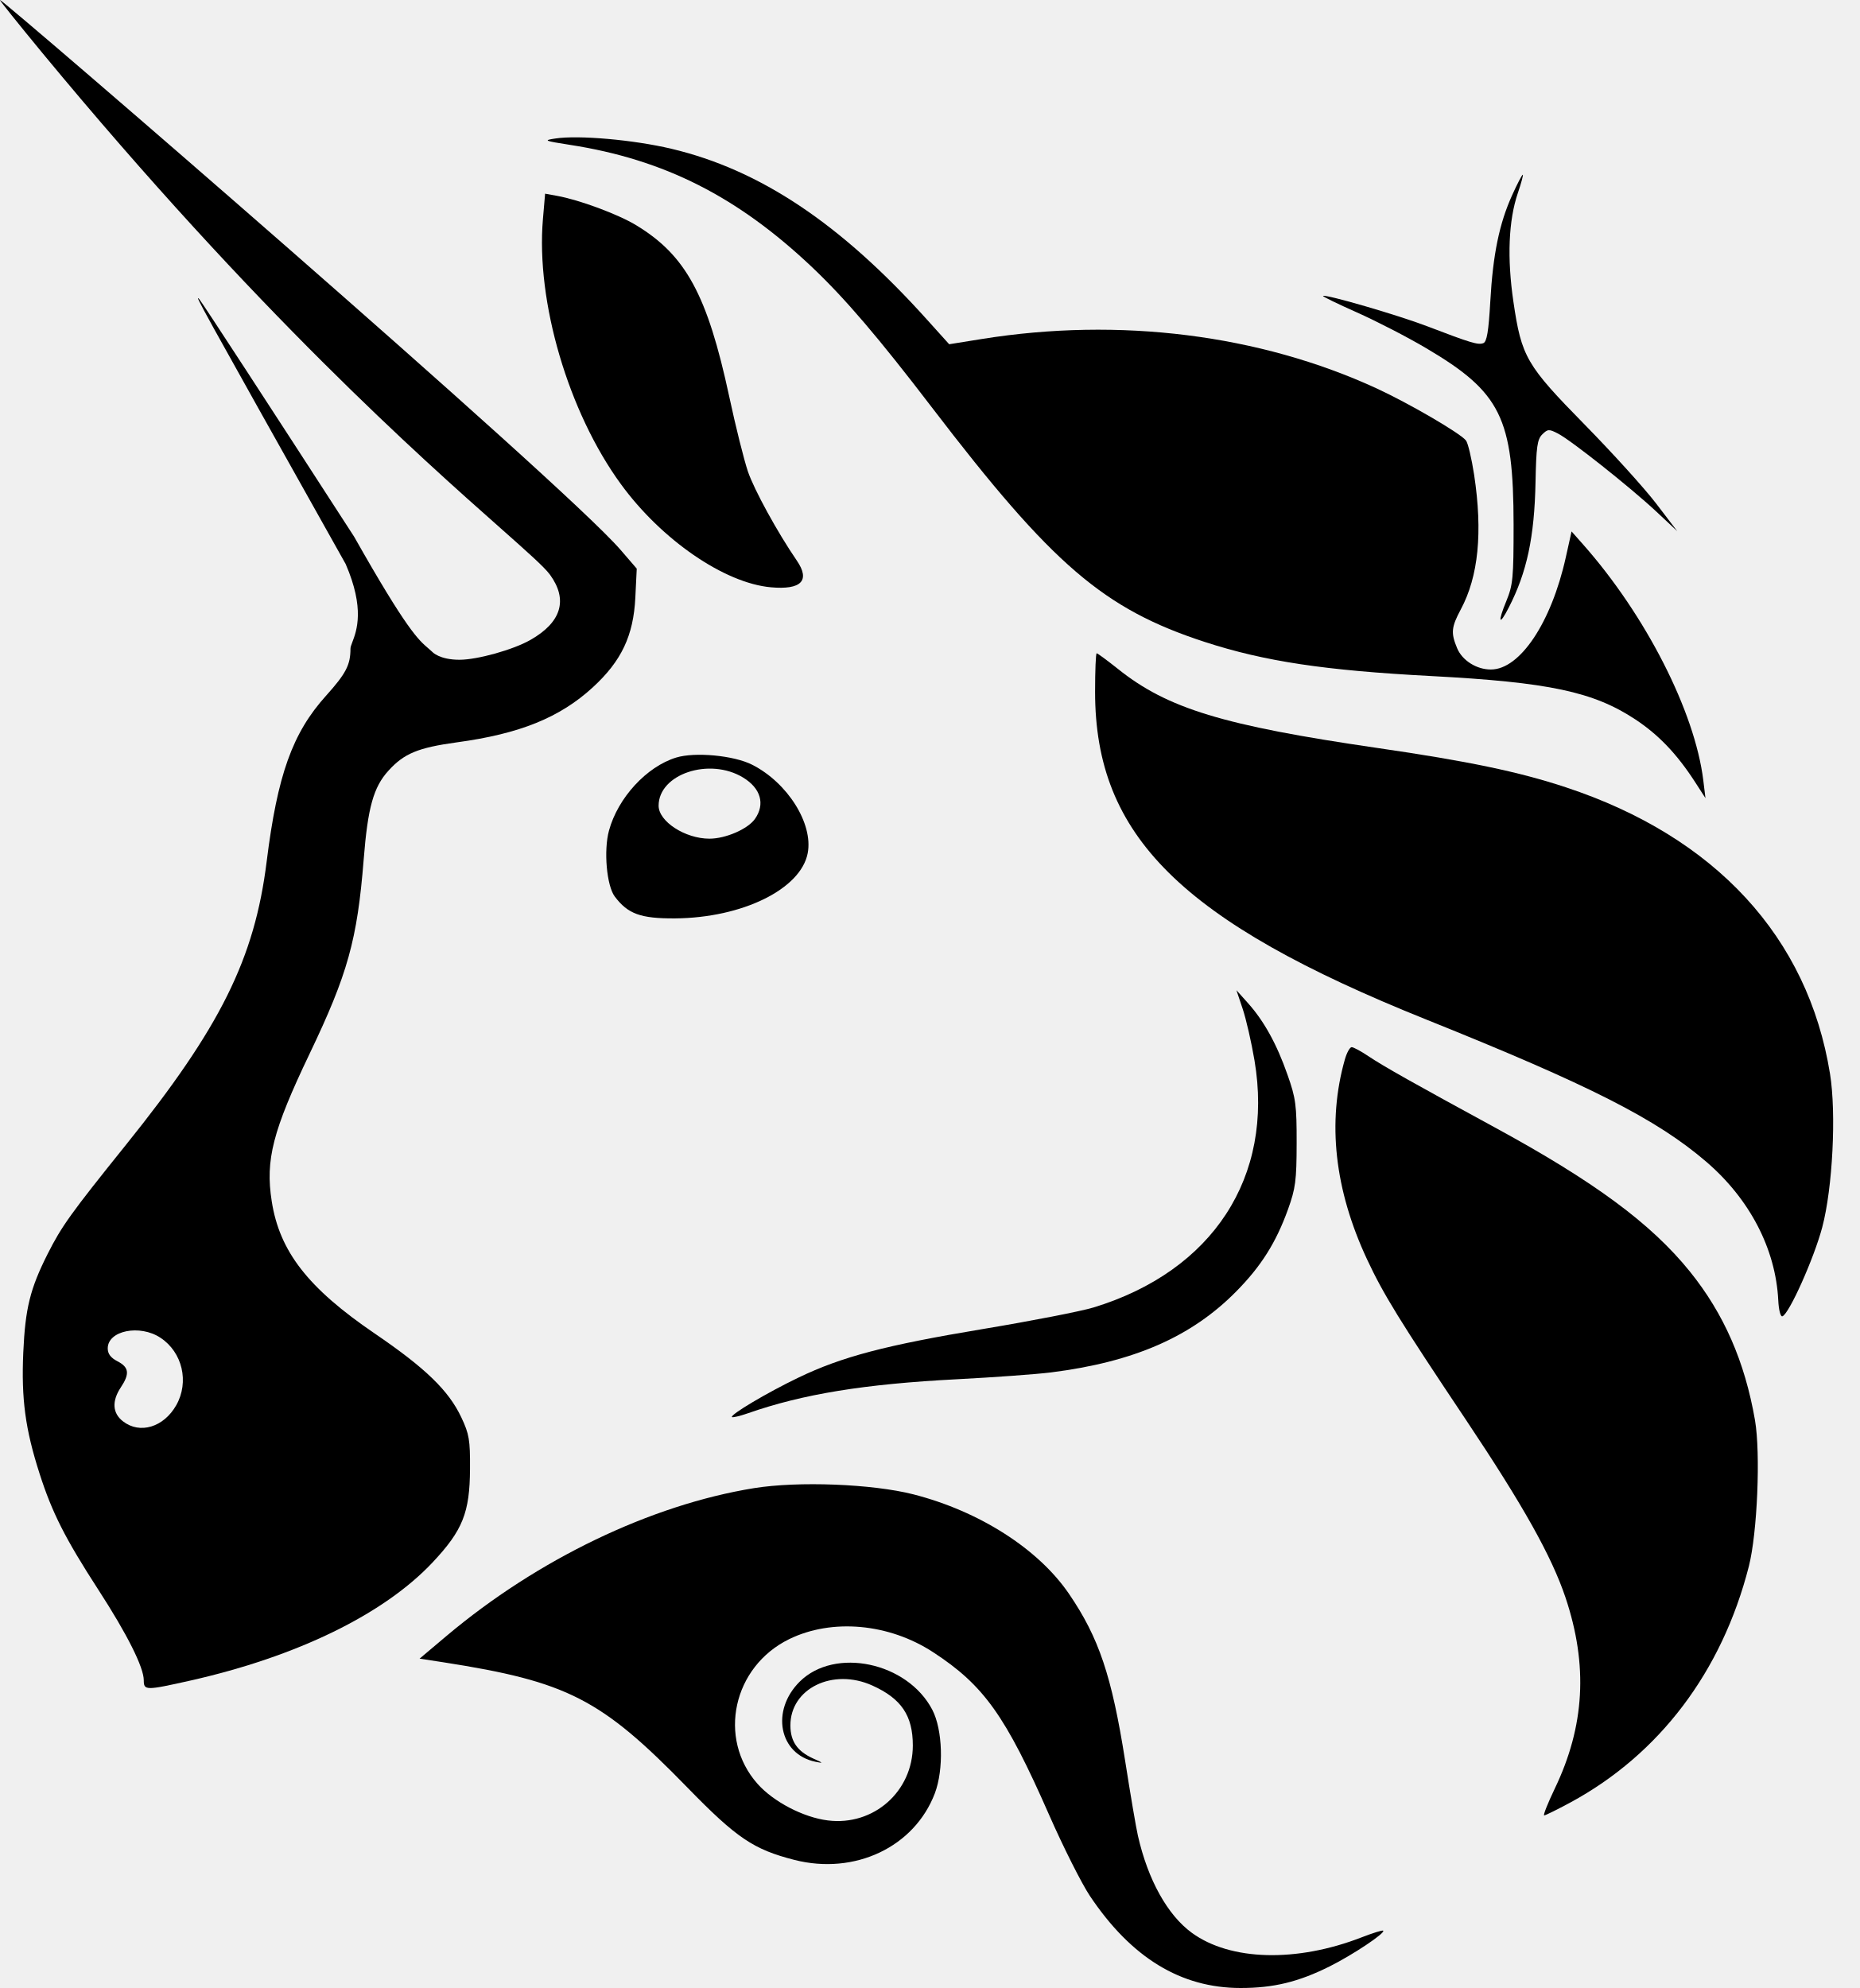
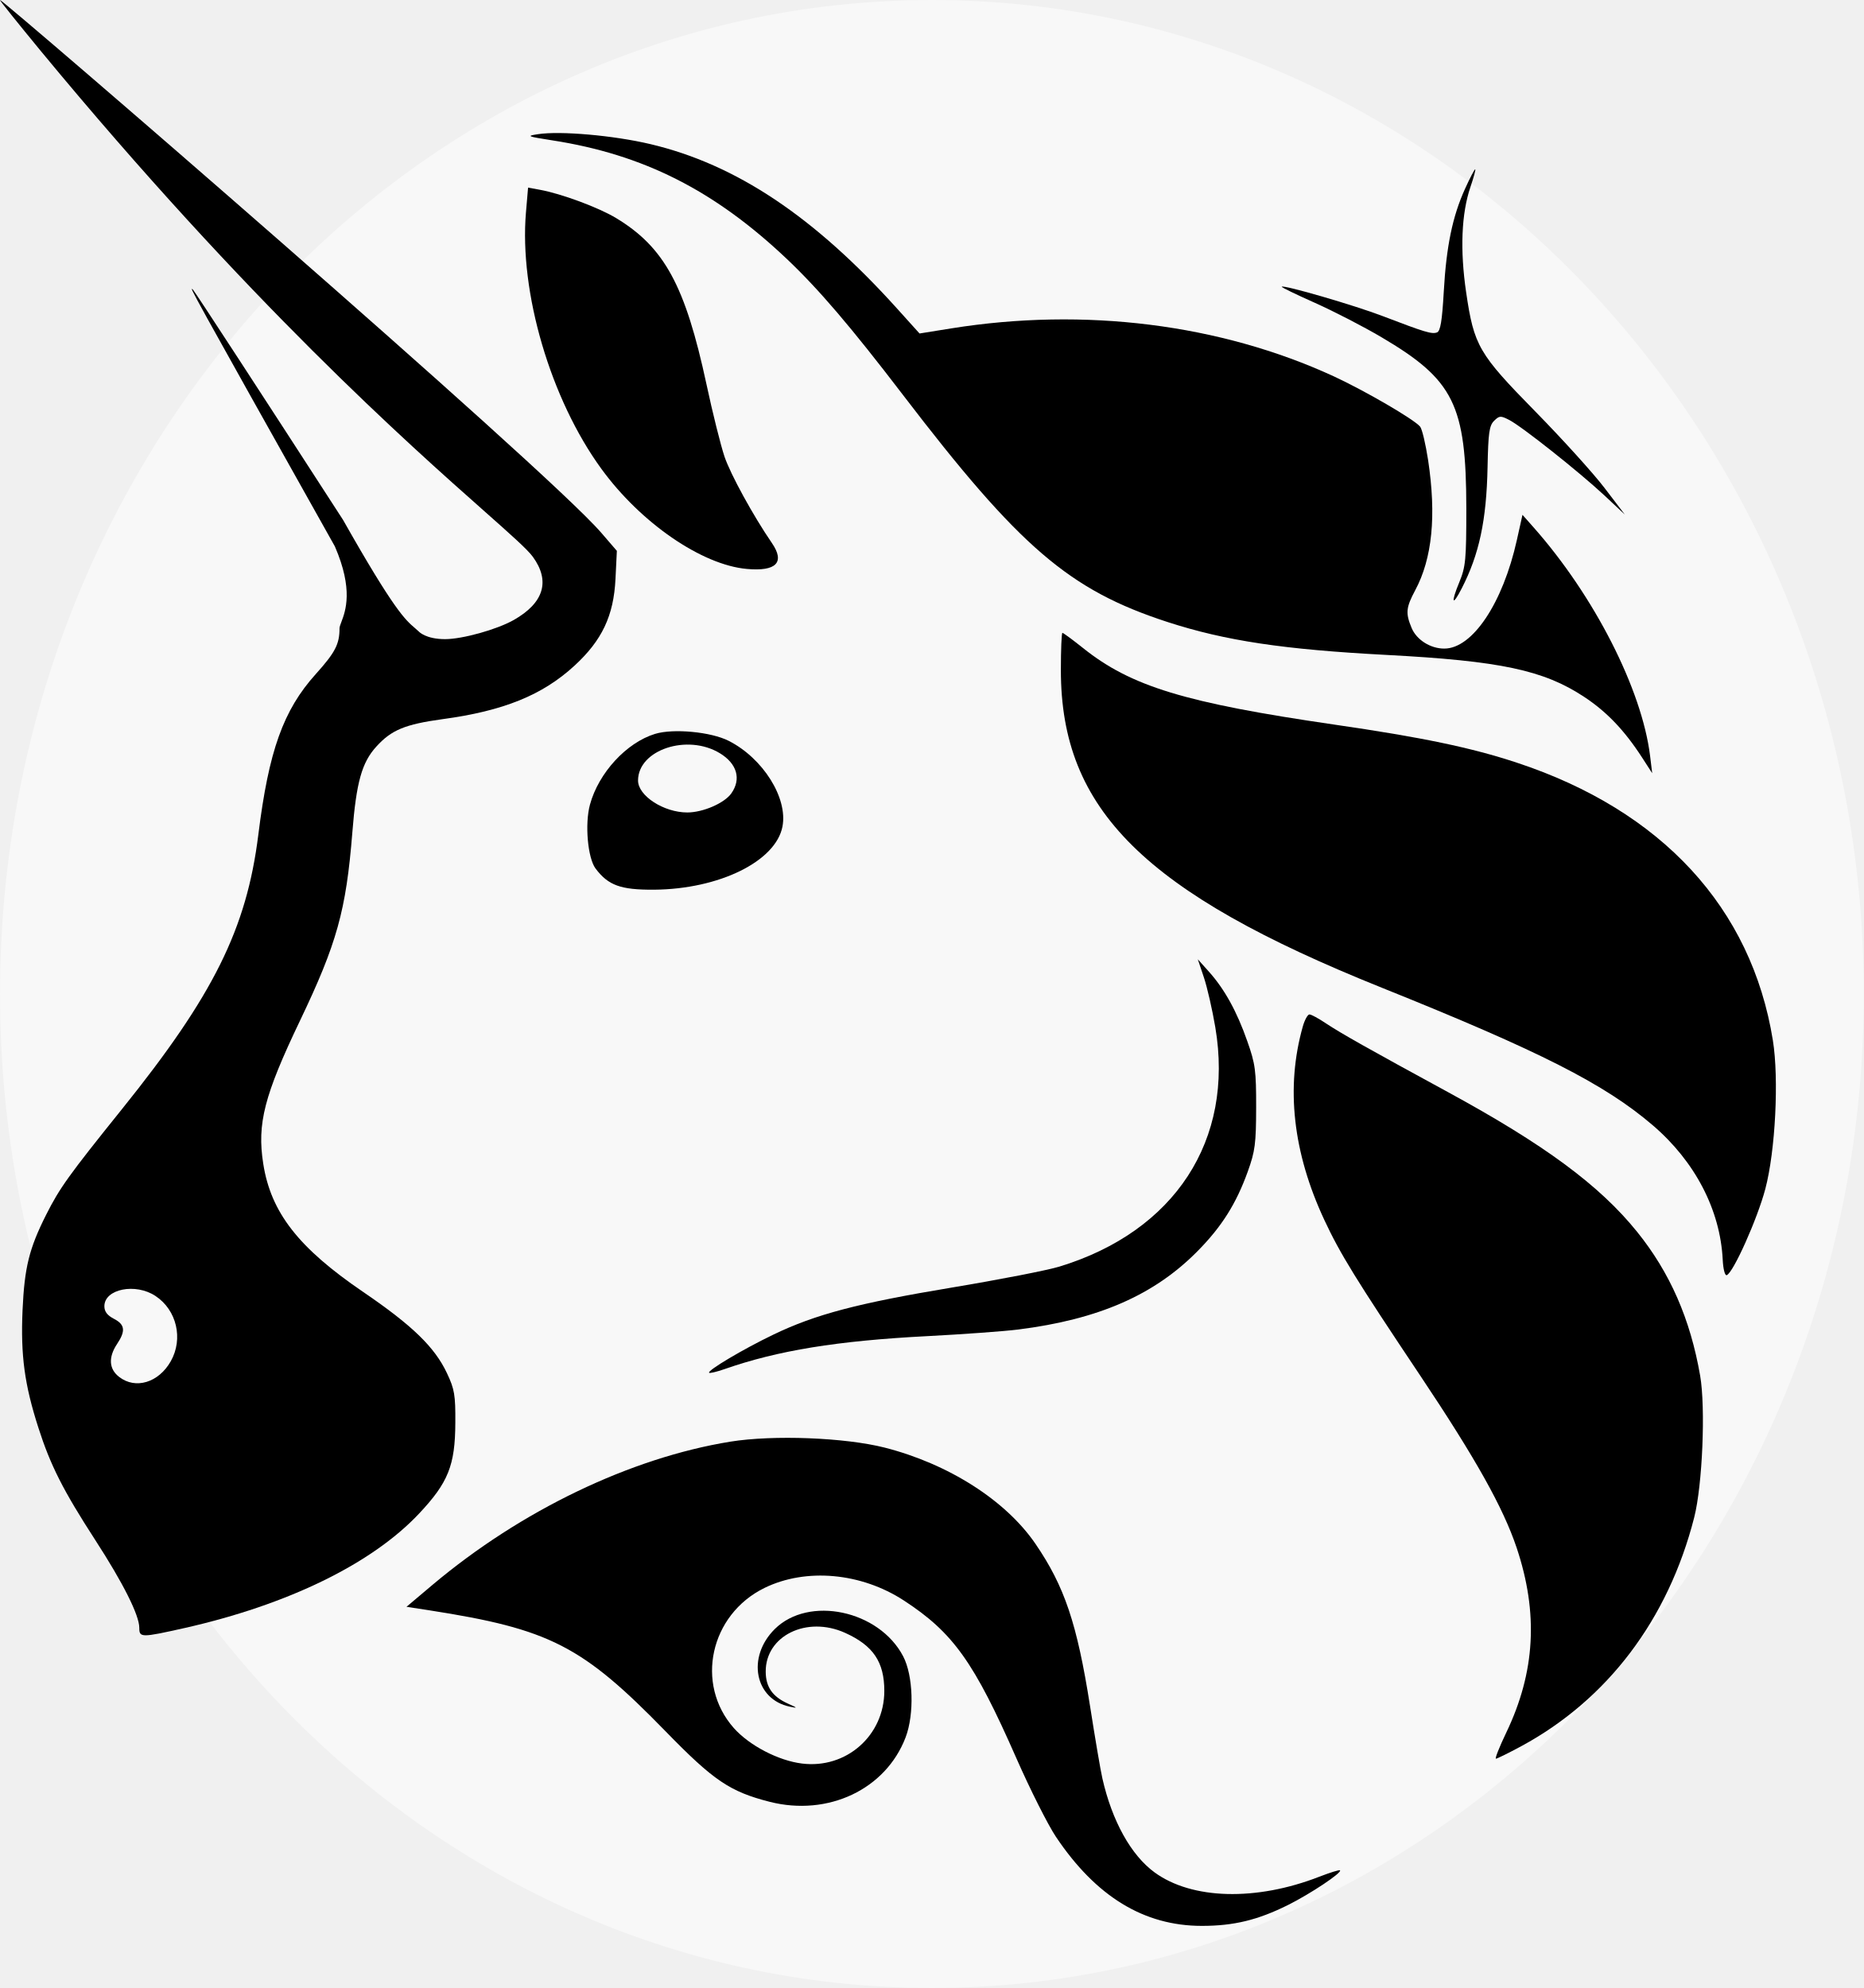
- <svg xmlns="http://www.w3.org/2000/svg" width="29" height="31" viewBox="0 0 29 31" fill="none">
+ <svg xmlns="http://www.w3.org/2000/svg" width="30" height="32" viewBox="0 0 30 32" fill="none">
+   <rect width="30" height="32" rx="18" fill="white" fill-opacity="0.5" />
  <path fill-rule="evenodd" clip-rule="evenodd" d="M7.806 8.237C6.574 7.146 4.005 4.872 0.66 0.825C0.286 0.371 -0.012 0 0 0C0.056 0 8.776 7.528 9.679 8.577L9.929 8.867L9.907 9.318C9.878 9.912 9.691 10.307 9.245 10.717C8.731 11.189 8.106 11.443 7.123 11.576C6.52 11.659 6.301 11.749 6.058 12.017C5.824 12.273 5.735 12.592 5.671 13.403C5.571 14.656 5.423 15.187 4.828 16.431C4.253 17.633 4.136 18.087 4.237 18.731C4.359 19.515 4.803 20.086 5.843 20.794C6.637 21.335 6.997 21.684 7.194 22.103C7.316 22.361 7.332 22.455 7.329 22.903C7.326 23.588 7.215 23.864 6.745 24.364C5.985 25.172 4.633 25.831 2.969 26.206C2.273 26.362 2.242 26.362 2.242 26.202C2.242 26 1.984 25.485 1.535 24.792C1.015 23.989 0.812 23.587 0.617 22.979C0.394 22.285 0.331 21.815 0.363 21.089C0.394 20.402 0.469 20.097 0.743 19.553C0.961 19.121 1.102 18.924 1.964 17.852C3.437 16.021 3.969 14.951 4.158 13.436C4.326 12.084 4.56 11.431 5.083 10.85C5.396 10.502 5.465 10.368 5.465 10.115C5.465 10.09 5.478 10.056 5.495 10.011C5.561 9.836 5.692 9.491 5.39 8.795C3.038 4.601 3.037 4.598 3.106 4.663C3.135 4.691 4.223 6.359 5.522 8.369C6.345 9.824 6.524 9.978 6.679 10.11C6.7 10.129 6.721 10.146 6.743 10.167C6.743 10.167 6.851 10.288 7.165 10.288C7.443 10.288 7.999 10.133 8.269 9.98C8.754 9.705 8.861 9.354 8.577 8.963C8.49 8.843 8.225 8.609 7.806 8.237ZM2.503 20.861C2.845 21.087 2.953 21.55 2.749 21.911C2.554 22.256 2.181 22.369 1.917 22.163C1.753 22.036 1.742 21.848 1.884 21.634C2.025 21.423 2.012 21.32 1.833 21.228C1.727 21.173 1.68 21.112 1.68 21.026C1.68 20.748 2.181 20.647 2.503 20.861Z" fill="black" />
  <path d="M8.658 2.16C8.468 2.189 8.485 2.196 8.888 2.259C10.355 2.486 11.501 3.065 12.668 4.171C13.181 4.658 13.697 5.262 14.532 6.354C16.412 8.812 17.209 9.497 18.792 10.012C19.722 10.314 20.66 10.455 22.317 10.542C24.152 10.639 24.845 10.786 25.5 11.218C25.863 11.458 26.147 11.755 26.43 12.192L26.594 12.446L26.56 12.167C26.428 11.096 25.661 9.591 24.684 8.488L24.506 8.287L24.416 8.691C24.19 9.709 23.701 10.44 23.248 10.44C23.026 10.441 22.802 10.3 22.722 10.109C22.622 9.87 22.63 9.781 22.779 9.502C23.054 8.989 23.122 8.302 22.987 7.406C22.947 7.147 22.89 6.904 22.858 6.867C22.759 6.748 21.967 6.288 21.465 6.056C19.639 5.216 17.456 4.942 15.311 5.286L14.801 5.368L14.445 4.973C13.105 3.485 11.85 2.647 10.47 2.32C9.879 2.18 9.021 2.104 8.658 2.16Z" fill="black" />
  <path d="M23.58 3.042C23.38 3.483 23.28 3.965 23.239 4.697C23.212 5.169 23.185 5.33 23.13 5.351C23.047 5.382 22.935 5.348 22.256 5.088C21.799 4.913 20.664 4.583 20.631 4.615C20.623 4.624 20.86 4.739 21.159 4.872C21.458 5.005 21.944 5.255 22.238 5.429C23.402 6.115 23.6 6.516 23.602 8.182C23.602 9.011 23.592 9.121 23.489 9.372C23.35 9.707 23.375 9.771 23.527 9.473C23.81 8.924 23.927 8.374 23.944 7.517C23.955 6.968 23.971 6.851 24.049 6.774C24.134 6.69 24.154 6.689 24.291 6.759C24.496 6.864 25.422 7.599 25.825 7.975L26.154 8.283L25.825 7.852C25.644 7.615 25.144 7.063 24.715 6.626C23.799 5.693 23.726 5.568 23.599 4.704C23.499 4.024 23.523 3.438 23.668 3.011C23.722 2.853 23.756 2.725 23.745 2.725C23.733 2.725 23.659 2.867 23.58 3.042Z" fill="black" />
  <path d="M9.68 7.547C8.862 6.425 8.356 4.704 8.466 3.418L8.5 3.02L8.686 3.054C9.035 3.117 9.638 3.341 9.92 3.512C10.694 3.981 11.03 4.598 11.371 6.183C11.47 6.647 11.602 7.173 11.662 7.351C11.759 7.637 12.126 8.306 12.424 8.74C12.639 9.053 12.496 9.201 12.021 9.158C11.296 9.093 10.313 8.417 9.68 7.547Z" fill="black" />
  <path d="M17.076 10.788C17.076 13.034 18.422 14.366 22.242 15.899C24.787 16.921 25.828 17.449 26.603 18.113C27.284 18.696 27.689 19.476 27.729 20.276C27.736 20.425 27.764 20.535 27.793 20.526C27.897 20.492 28.287 19.621 28.415 19.137C28.577 18.525 28.636 17.364 28.536 16.744C28.192 14.613 26.749 13.048 24.417 12.277C23.683 12.034 22.887 11.868 21.474 11.663C19.072 11.313 18.204 11.049 17.43 10.429C17.263 10.296 17.115 10.187 17.101 10.187C17.087 10.187 17.076 10.457 17.076 10.788Z" fill="black" />
  <path d="M19.562 16.537C19.514 16.253 19.431 15.89 19.377 15.73L19.28 15.441L19.461 15.643C19.712 15.924 19.91 16.283 20.077 16.761C20.206 17.125 20.22 17.234 20.219 17.827C20.218 18.409 20.202 18.531 20.084 18.859C19.897 19.377 19.666 19.744 19.277 20.138C18.579 20.846 17.682 21.238 16.387 21.401C16.162 21.429 15.506 21.477 14.929 21.507C13.475 21.582 12.519 21.738 11.659 22.039C11.535 22.082 11.425 22.108 11.414 22.097C11.379 22.063 11.964 21.715 12.448 21.483C13.129 21.155 13.808 20.977 15.328 20.724C16.079 20.599 16.855 20.448 17.052 20.388C18.912 19.82 19.868 18.352 19.562 16.537Z" fill="black" />
  <path d="M20.971 16.52C20.693 17.499 20.809 18.55 21.317 19.638C21.572 20.184 21.826 20.596 22.862 22.145C23.753 23.478 24.195 24.267 24.412 24.913C24.765 25.968 24.712 26.916 24.244 27.891C24.134 28.121 24.059 28.309 24.079 28.309C24.099 28.308 24.282 28.218 24.486 28.108C25.876 27.356 26.851 26.067 27.27 24.426C27.403 23.906 27.455 22.662 27.366 22.145C27.208 21.233 26.881 20.485 26.351 19.828C25.746 19.078 24.857 18.422 23.297 17.574C22.047 16.894 21.578 16.63 21.343 16.473C21.226 16.394 21.106 16.329 21.077 16.329C21.049 16.329 21.001 16.415 20.971 16.52Z" fill="black" />
  <path d="M6.965 25.508C8.383 24.315 10.147 23.467 11.754 23.206C12.447 23.094 13.601 23.139 14.242 23.302C15.27 23.565 16.19 24.152 16.668 24.852C17.135 25.536 17.336 26.132 17.545 27.459C17.627 27.982 17.716 28.507 17.744 28.626C17.9 29.314 18.206 29.863 18.584 30.139C19.184 30.577 20.218 30.605 21.235 30.209C21.408 30.142 21.558 30.095 21.569 30.106C21.606 30.142 21.093 30.484 20.732 30.664C20.246 30.906 19.859 31 19.345 31C18.413 31 17.64 30.528 16.995 29.564C16.868 29.374 16.582 28.807 16.36 28.302C15.679 26.752 15.342 26.28 14.551 25.764C13.862 25.314 12.974 25.234 12.306 25.56C11.429 25.989 11.184 27.107 11.812 27.816C12.062 28.097 12.528 28.34 12.909 28.387C13.622 28.476 14.234 27.936 14.234 27.218C14.234 26.752 14.055 26.487 13.602 26.283C12.985 26.005 12.322 26.33 12.325 26.908C12.326 27.155 12.434 27.31 12.682 27.422C12.841 27.493 12.844 27.499 12.715 27.472C12.148 27.355 12.015 26.674 12.471 26.222C13.018 25.68 14.149 25.919 14.537 26.66C14.7 26.971 14.719 27.59 14.577 27.965C14.258 28.802 13.33 29.242 12.389 29.003C11.748 28.839 11.487 28.663 10.714 27.869C9.371 26.49 8.85 26.223 6.914 25.921L6.543 25.864L6.965 25.508Z" fill="black" />
  <path fill-rule="evenodd" clip-rule="evenodd" d="M10.544 11.813C10.083 11.954 9.635 12.441 9.496 12.952C9.411 13.264 9.46 13.811 9.586 13.98C9.791 14.252 9.989 14.324 10.526 14.321C11.576 14.313 12.489 13.864 12.595 13.303C12.682 12.843 12.281 12.205 11.729 11.925C11.444 11.78 10.838 11.723 10.544 11.813ZM11.772 12.77C11.934 12.54 11.864 12.293 11.588 12.125C11.063 11.805 10.27 12.07 10.27 12.564C10.27 12.81 10.684 13.078 11.063 13.078C11.315 13.078 11.661 12.928 11.772 12.77Z" fill="black" />
</svg>
